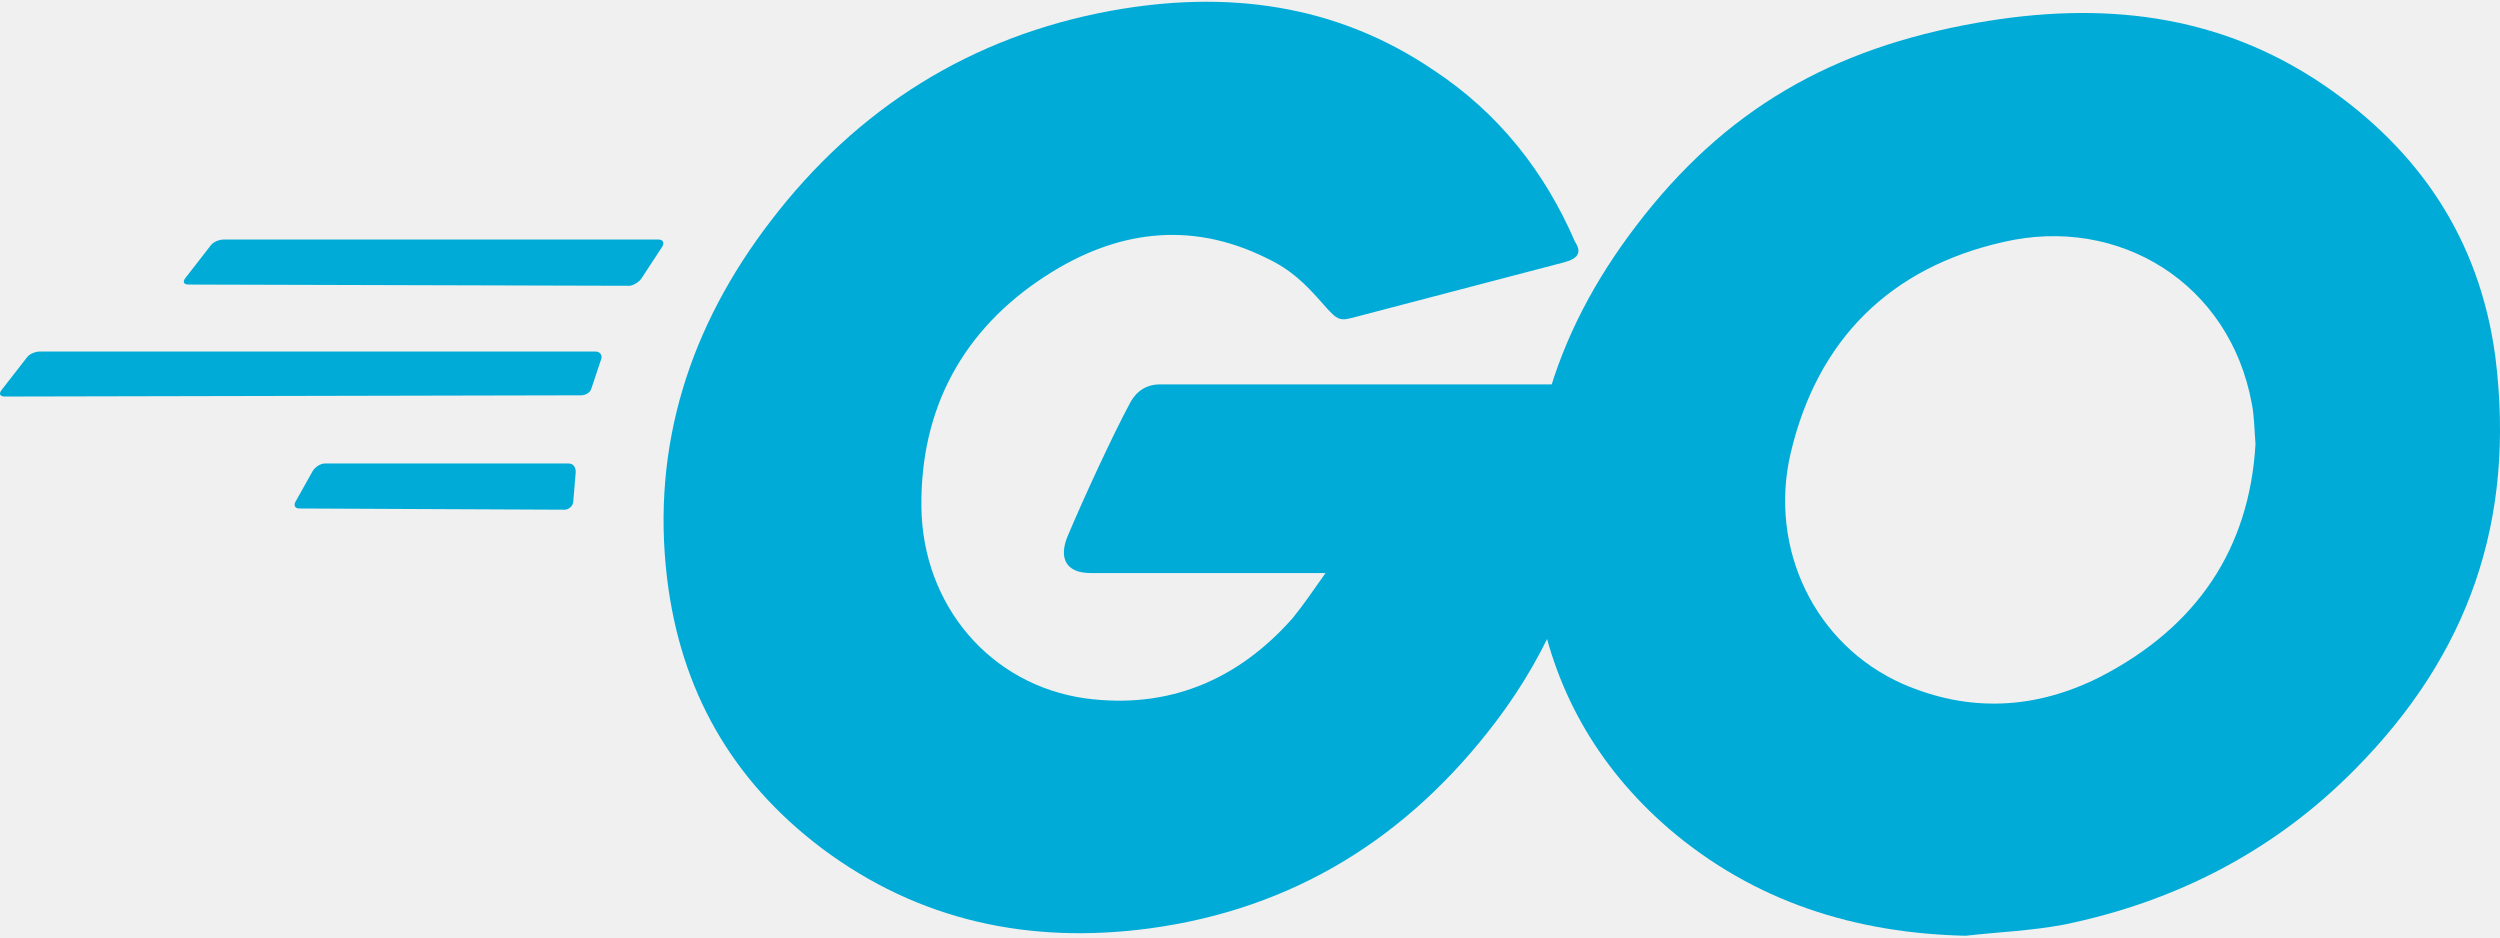
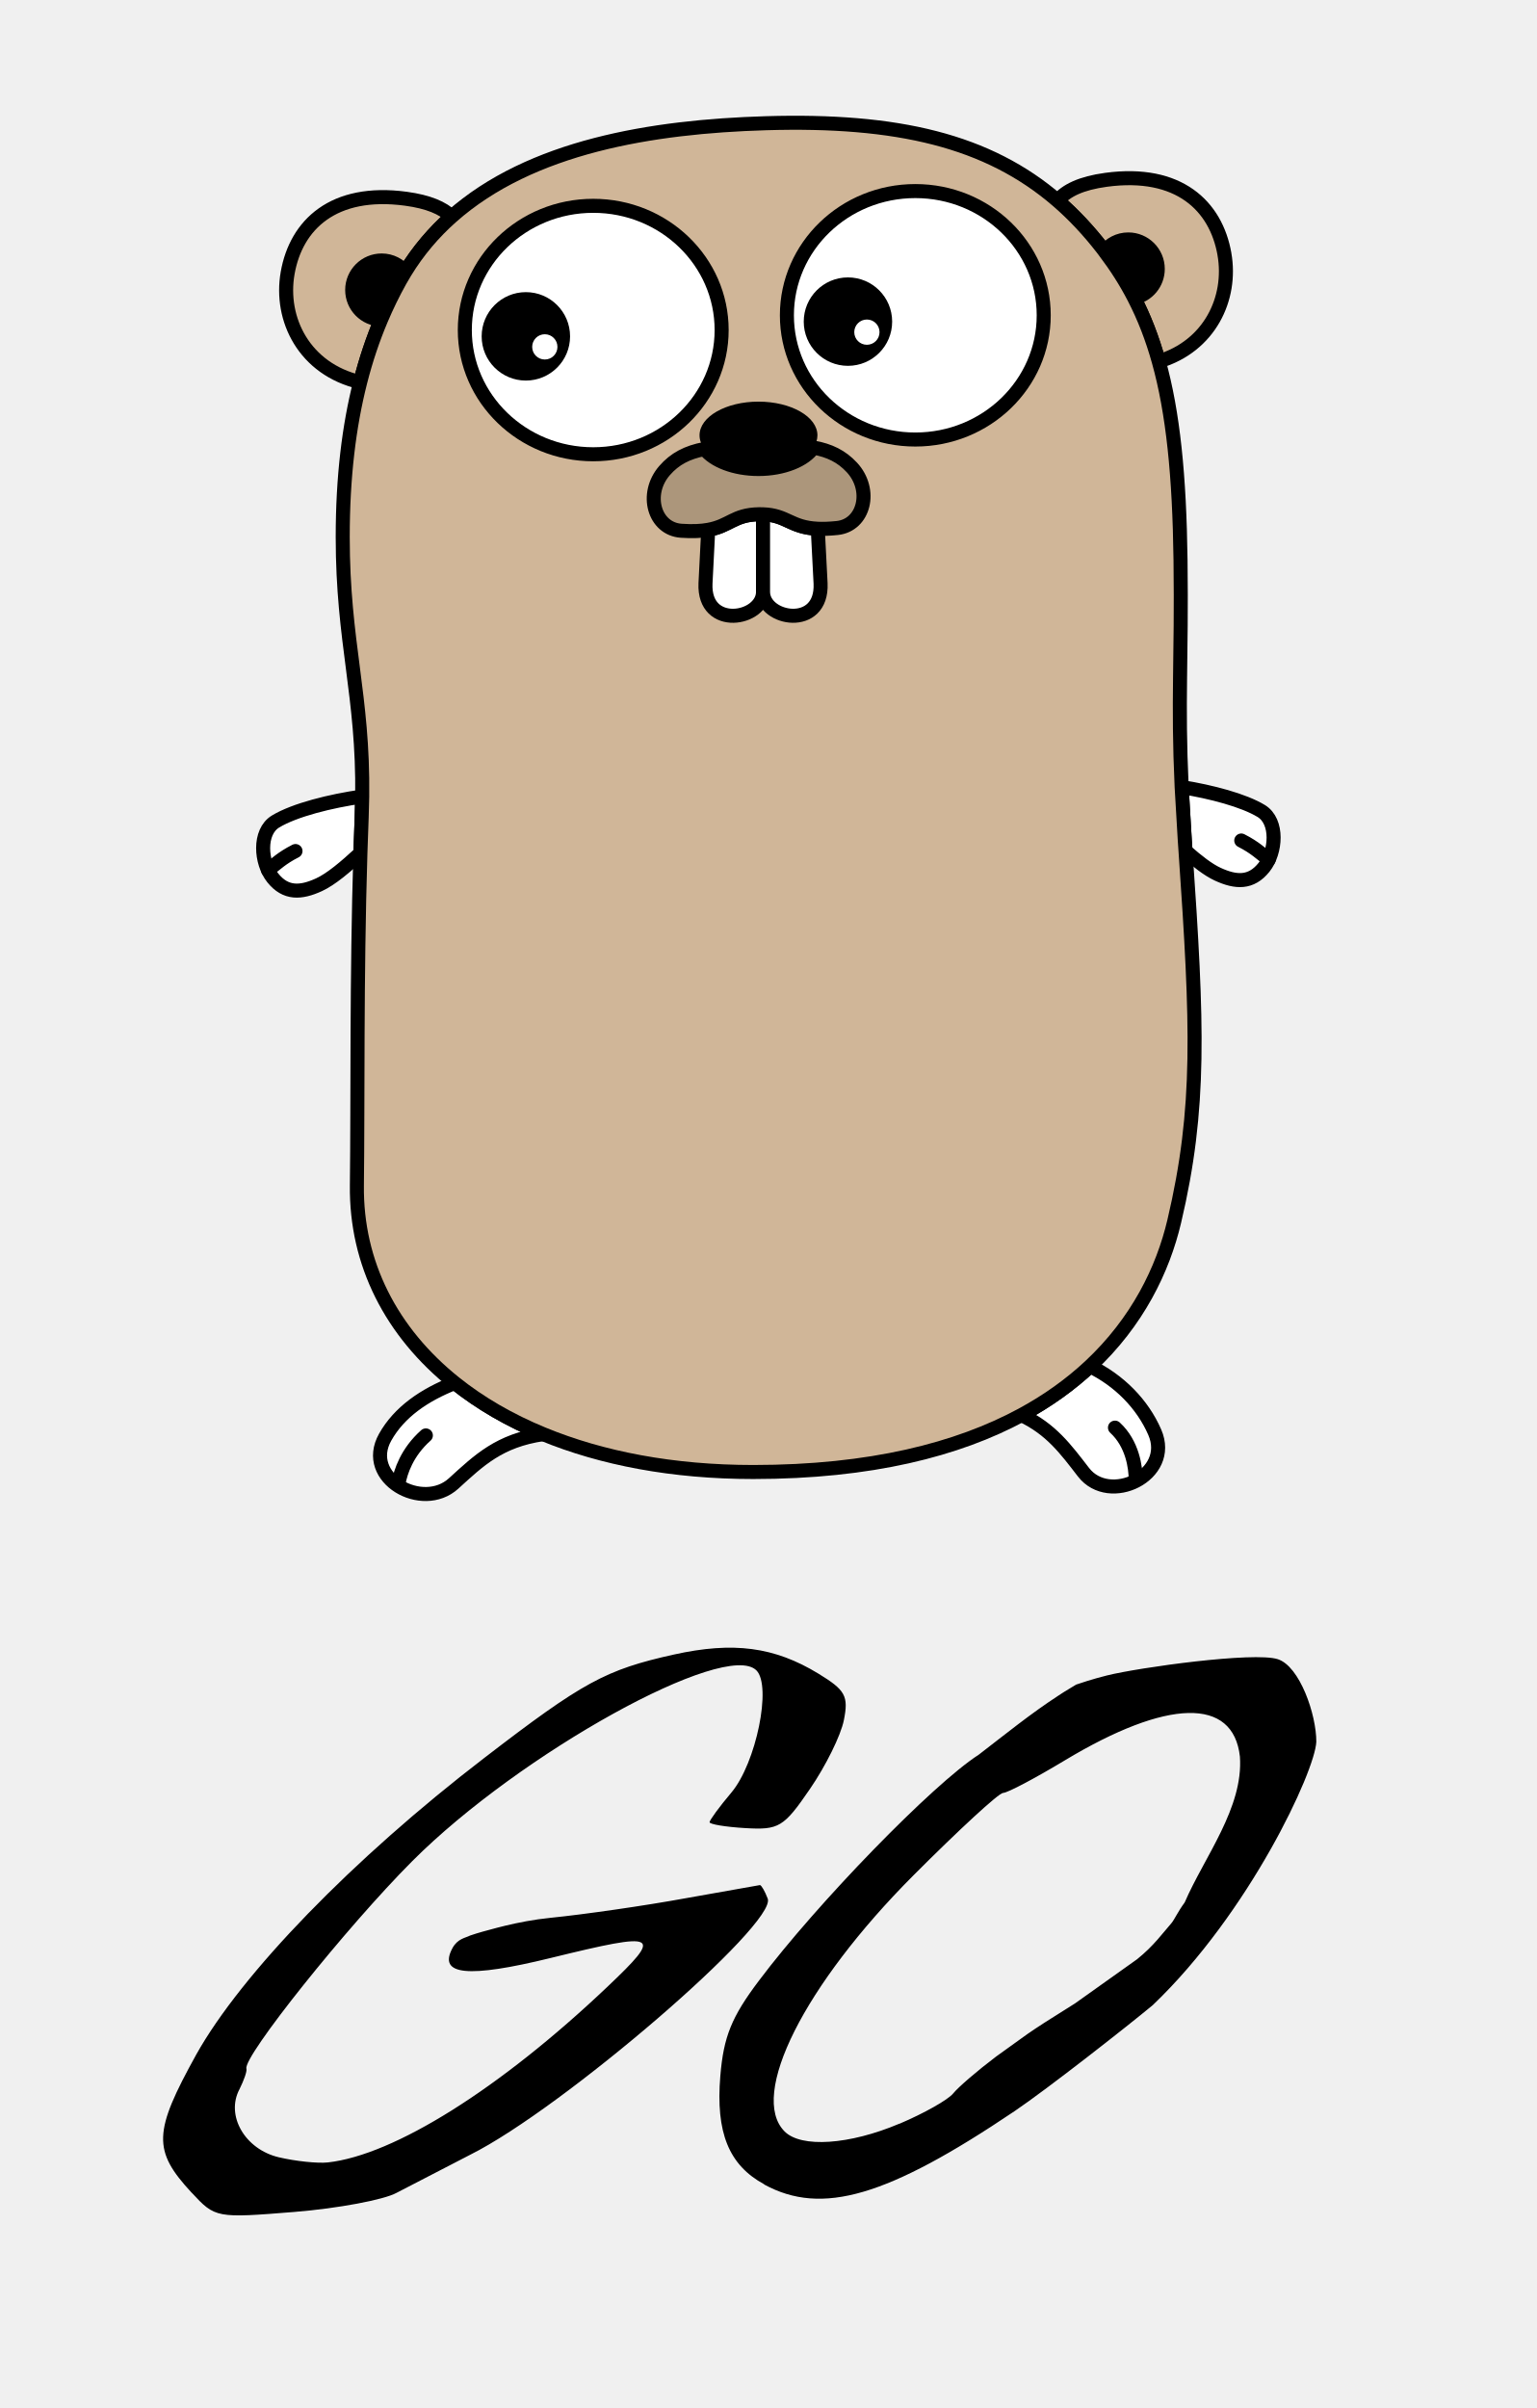
- <svg xmlns="http://www.w3.org/2000/svg" viewBox="0 0 256 95.643" width="256" height="96" fill="#00acd7">
-   <path d="M19.32 28.96c-.5 0-.623-.25-.374-.623l2.617-3.365c.25-.374.872-.623 1.37-.623H67.43c.5 0 .623.374.374.748l-2.12 3.24c-.25.374-.872.748-1.246.748l-45.12-.125zM.5 40.427c-.5 0-.623-.25-.374-.623l2.617-3.365c.25-.374.872-.623 1.37-.623H60.95c.5 0 .748.374.623.748l-.997 2.99c-.125.5-.623.748-1.122.748L.5 40.427zm30.163 11.467c-.5 0-.623-.374-.374-.748l1.745-3.116c.25-.374.748-.748 1.246-.748h24.928c.5 0 .748.374.748.872l-.25 2.99c0 .5-.5.872-.872.872l-27.172-.125zm129.38-25.178L139.1 32.2c-1.87.5-1.994.623-3.615-1.246-1.87-2.12-3.24-3.5-5.858-4.736-7.852-3.864-15.456-2.742-22.56 1.87-8.476 5.484-12.838 13.586-12.714 23.682.125 9.97 6.98 18.198 16.827 19.57 8.476 1.122 15.58-1.87 21.19-8.226 1.122-1.37 2.12-2.867 3.365-4.612H111.68c-2.617 0-3.24-1.62-2.368-3.74 1.62-3.864 4.612-10.345 6.357-13.586.374-.748 1.246-1.994 3.116-1.994h45.37c-.25 3.365-.25 6.73-.748 10.096-1.37 8.974-4.736 17.2-10.22 24.43-8.974 11.84-20.69 19.195-35.523 21.19-12.215 1.62-23.557-.748-33.53-8.226C74.9 79.69 69.675 70.466 68.304 59c-1.62-13.586 2.368-25.8 10.595-36.52 8.85-11.592 20.566-18.946 34.9-21.563 11.716-2.12 22.934-.748 33.03 6.107 6.606 4.362 11.342 10.345 14.46 17.575.748 1.122.25 1.745-1.246 2.12z" />
-   <path d="M201.297 95.643c-11.342-.25-21.688-3.5-30.413-10.97-7.354-6.357-11.966-14.46-13.46-24.056-2.244-14.085 1.62-26.55 10.096-37.642 9.1-11.966 20.067-18.198 34.9-20.815 12.714-2.244 24.68-.997 35.523 6.357 9.847 6.73 15.954 15.83 17.575 27.795 2.12 16.827-2.742 30.537-14.334 42.254-8.226 8.35-18.322 13.586-29.914 15.954-3.365.623-6.73.748-9.97 1.122zm29.665-50.355c-.125-1.62-.125-2.867-.374-4.113-2.244-12.34-13.586-19.32-25.427-16.577-11.592 2.617-19.07 9.97-21.812 21.688-2.244 9.722 2.493 19.57 11.467 23.557 6.855 2.99 13.71 2.617 20.317-.748 9.847-5.1 15.206-13.087 15.83-23.807z" />
+ <svg xmlns="http://www.w3.org/2000/svg" width="60" height="94">
+   <style>.F{stroke:#000}.G{stroke-linejoin:round}.H{stroke-width:6}.I{stroke-miterlimit:10}.J{fill:#d0b698}</style>
+   <path d="M7.485 85.598c-1.534-1.654-1.5-2.368.18-5.4 1.762-3.15 6.1-7.628 11.24-11.572 3.854-2.964 4.74-3.446 7.4-4.037 2.324-.515 3.93-.304 5.65.745 1.054.643 1.18.874.993 1.812-.118.6-.714 1.8-1.324 2.687-1.025 1.5-1.217 1.606-2.52 1.53-.776-.045-1.4-.15-1.4-.23s.384-.604.853-1.16c.965-1.146 1.582-4.16.976-4.767-1.2-1.2-9.228 3.23-13.436 7.445-2.56 2.565-6.613 7.635-6.476 8.103.03.1-.1.458-.27.8-.55 1.03.212 2.35 1.54 2.66.654.153 1.512.243 1.907.2 2.593-.286 6.725-2.88 10.905-6.845 2.207-2.094 2.047-2.177-2.2-1.137-3.23.793-4.406.676-3.84-.38.203-.38.52-.404.685-.493.253-.08.225-.08.495-.154.188-.04 1.314-.406 2.65-.54s3.7-.476 5.252-.76l2.925-.518c.056 0 .193.238.304.528.375.978-8.003 8.198-11.618 10l-2.873 1.486c-.494.272-2.287.607-3.984.745-3.056.247-3.096.24-4.017-.754zm22.353-.33c-1.385-.753-1.898-2.02-1.714-4.233.127-1.53.44-2.3 1.5-3.707 2.273-3.027 6.803-7.684 8.588-8.83 1.067-.82 2.028-1.602 3.1-2.3.303-.204.558-.343.706-.438.153-.052.606-.207 1.2-.356 1.27-.315 5.736-.932 6.668-.636.862.273 1.512 2.17 1.507 3.226-.046 1.14-2.607 6.67-6.386 10.28-1.017.844-4.092 3.256-5.392 4.136-4.963 3.343-7.52 4.093-9.775 2.867zm5.282-2.365c.955-.404 1.897-.936 2.095-1.182s.952-.894 1.676-1.44c1.272-.9.98-.765 3.083-2.076l2.42-1.722c.65-.52 1.02-1.043 1.345-1.412.124-.152.236-.425.515-.806.77-1.782 2.3-3.7 2.156-5.695-.26-2.322-2.83-2.264-6.845.154-1.156.696-2.232 1.265-2.4 1.265s-1.737 1.45-3.505 3.222c-4.26 4.27-6.432 8.588-5.025 9.995.648.648 2.532.52 4.478-.304z" />
+   <g transform="matrix(.091323 0 0 .091323 10.00002 4.51896)">
+     <g stroke-miterlimit="10" class="F G H">
+       <path d="M45.352 291c-13.378 1.876-28.958 5.754-37.066 10.684-7.337 4.463-6.374 17.6-1.154 24.1 5.5 6.862 11.974 6.495 19.78 2.905 5.123-2.357 11.293-7.6 17.667-13.492l.543-15.375.23-8.82zm384.365 6.185c-7.5-4.56-21.4-8.217-34.018-10.226l1.34 22.763.313 4.53c4.96 4.38 9.68 8.068 13.74 9.937 7.807 3.6 14.27 3.958 19.78-2.904 5.22-6.5 6.185-19.638-1.153-24.1zM55.17 564.844c-9.854 17.52 15.9 31.95 29.25 19.8 10.908-9.928 19.518-18.348 38.256-21.098-14.35-5.906-27-13.28-37.752-21.87-13.117 5.13-23.736 12.47-29.754 23.168zm298.575 15.002c11.037 14.283 38.46 1.312 30.443-17.12-5.267-12.1-15.218-22.156-27.677-28.195-8.158 7.618-17.85 14.7-29.308 20.867 12.68 6.005 18.893 14.55 26.542 24.45z" fill="#fff" />
+       <path d="M5.048 322.396c3.333-2.397 5.688-5 11.784-8.097m416.123 3.597c-3.333-2.397-5.688-5-11.783-8.097M60.87 584.57c.9-4.95 3.6-13.275 11.7-20.476m303.48 18.866c-.026-5.03-1.304-15.266-8.866-22.195" stroke-linecap="round" fill="none" />
+       <path d="M41.07 74.477a12.61 12.61 0 0 1 12.6-12.618c4.08 0 7.697 1.95 10 4.964 5.57-9.1 12.283-16.97 19.913-23.73-3.78-3.658-9.922-6.33-19.563-7.625-31.05-4.174-46.917 11.166-50.542 31.725-3.498 19.838 7.17 41.143 31.004 46.682 2.46-9.685 5.474-18.57 8.95-26.793-6.848-.13-12.362-5.718-12.362-12.606z" class="J" />
+     </g>
+     <path d="M53.67 61.86c-6.96 0-12.6 5.65-12.6 12.618 0 6.888 5.514 12.477 12.362 12.605 2.48-5.866 5.2-11.4 8.112-16.638.687-1.23 1.4-2.434 2.126-3.622-2.303-3.012-5.92-4.963-10-4.963z" />
+     <path d="M413.98 59.094c-3.625-20.56-19.492-35.9-50.54-31.725-10.765 1.447-17.166 4.6-20.8 8.945 6.867 5.93 13.257 12.745 19.272 20.518l.857 1.136c2.296-3.095 5.963-5.1 10.108-5.1 6.96 0 12.6 5.65 12.6 12.618 0 6.1-4.335 11.202-10.093 12.366 4.277 8.283 7.745 17.2 10.52 27.142 21.763-6.55 31.416-26.9 28.065-45.9z" class="F G H I J" />
+     <path d="M385.486 65.477a12.61 12.61 0 0 0-12.6-12.618c-4.146 0-7.812 2.014-10.108 5.1 4.815 6.345 9.007 12.886 12.615 19.875 5.758-1.164 10.093-6.257 10.093-12.366z" />
+     <g class="F G H">
+       <path d="M362.778 57.968l-.857-1.136c-6.016-7.773-12.405-14.588-19.272-20.518-29.797-25.728-68.582-34.8-124.728-33.123-48.682 1.447-100.473 9.906-134.337 39.903-7.63 6.758-14.343 14.617-19.913 23.73a103.58 103.58 0 0 0-2.126 3.622 170.14 170.14 0 0 0-8.112 16.638c-3.476 8.224-6.5 17.108-8.95 26.793-4.767 18.77-7.463 40.533-7.462 66.257.002 45.133 8.866 67.528 8.332 110.88l-.23 8.82-.543 15.375c-1.653 53.107-1.062 105.862-1.5 142.036-.4 33.204 14.646 62.704 41.845 84.433 10.752 8.6 23.402 15.965 37.752 21.87 25.113 10.337 55.418 16.186 89.844 16.186 50.265 0 87.456-9.652 114.684-24.336 11.46-6.178 21.15-13.25 29.308-20.867 20.36-19.008 31.17-41.422 36-61.896 11.47-48.523 9.966-84.08 4.83-158.37l-.313-4.53-1.34-22.763c-1.733-37.343.064-54.317-.48-96.937-.463-36.27-3.195-63.16-9.306-85.047-2.776-9.942-6.244-18.858-10.52-27.142-3.6-6.992-7.8-13.534-12.617-19.878z" class="I J" />
+       <ellipse cx="144.121" cy="91.595" rx="54.9" ry="53.1" fill="#fff" />
+     </g>
+     <circle cx="115.321" cy="94.294" r="18.9" />
+     <g fill="#fff">
+       <circle cx="123.421" cy="98.794" r="5.4" />
+       <ellipse cx="281.821" cy="85.294" rx="54.9" ry="53.1" class="F G H" />
+     </g>
+     <circle cx="253.021" cy="87.995" r="18.9" />
+     <g fill="#fff">
+       <circle cx="261.121" cy="92.495" r="5.4" />
+       <g stroke-miterlimit="10" class="F G H">
+         <path d="M214.968 170.343c-10.784.188-12.4 5-21.685 6.657l-1.163 22.896c-.9 20.1 24.6 15.6 24.6 3.6v-33.132a33.4 33.4 0 0 0-1.752-.02z" />
+         <path d="M216.72 203.495c0 12 25.5 16.5 24.6-3.6l-1.2-23.353c-11.7-.533-13.115-5.813-23.4-6.18v33.132z" />
+       </g>
+     </g>
+     <path d="M254.674 150.297c-4.354-4.685-9.52-7.238-16.425-8.47-3.664 5.366-12.8 9.17-23.48 9.17-10.278 0-19.112-3.518-23.034-8.56-7.4 1.417-12.753 4.185-17.15 9.26-8.627 9.96-4.437 24.9 7.156 25.695 4.957.344 8.624.13 11.54-.4 9.284-1.658 10.9-6.47 21.685-6.657a33.4 33.4 0 0 1 1.752.02c10.295.366 11.72 5.646 23.4 6.18 2.312.105 5.024.026 8.3-.316 11.56-1.207 15.225-16.276 6.254-25.928z" fill="#ac967b" class="F G H I" />
+     <path d="M214.77 150.995c10.688 0 19.814-3.803 23.48-9.17 1.107-1.622 1.722-3.385 1.722-5.23 0-7.953-11.28-14.4-25.2-14.4s-25.2 6.447-25.2 14.4c0 2.08.778 4.054 2.166 5.84 3.92 5.042 12.755 8.56 23.033 8.56z" />
+   </g>
</svg>
